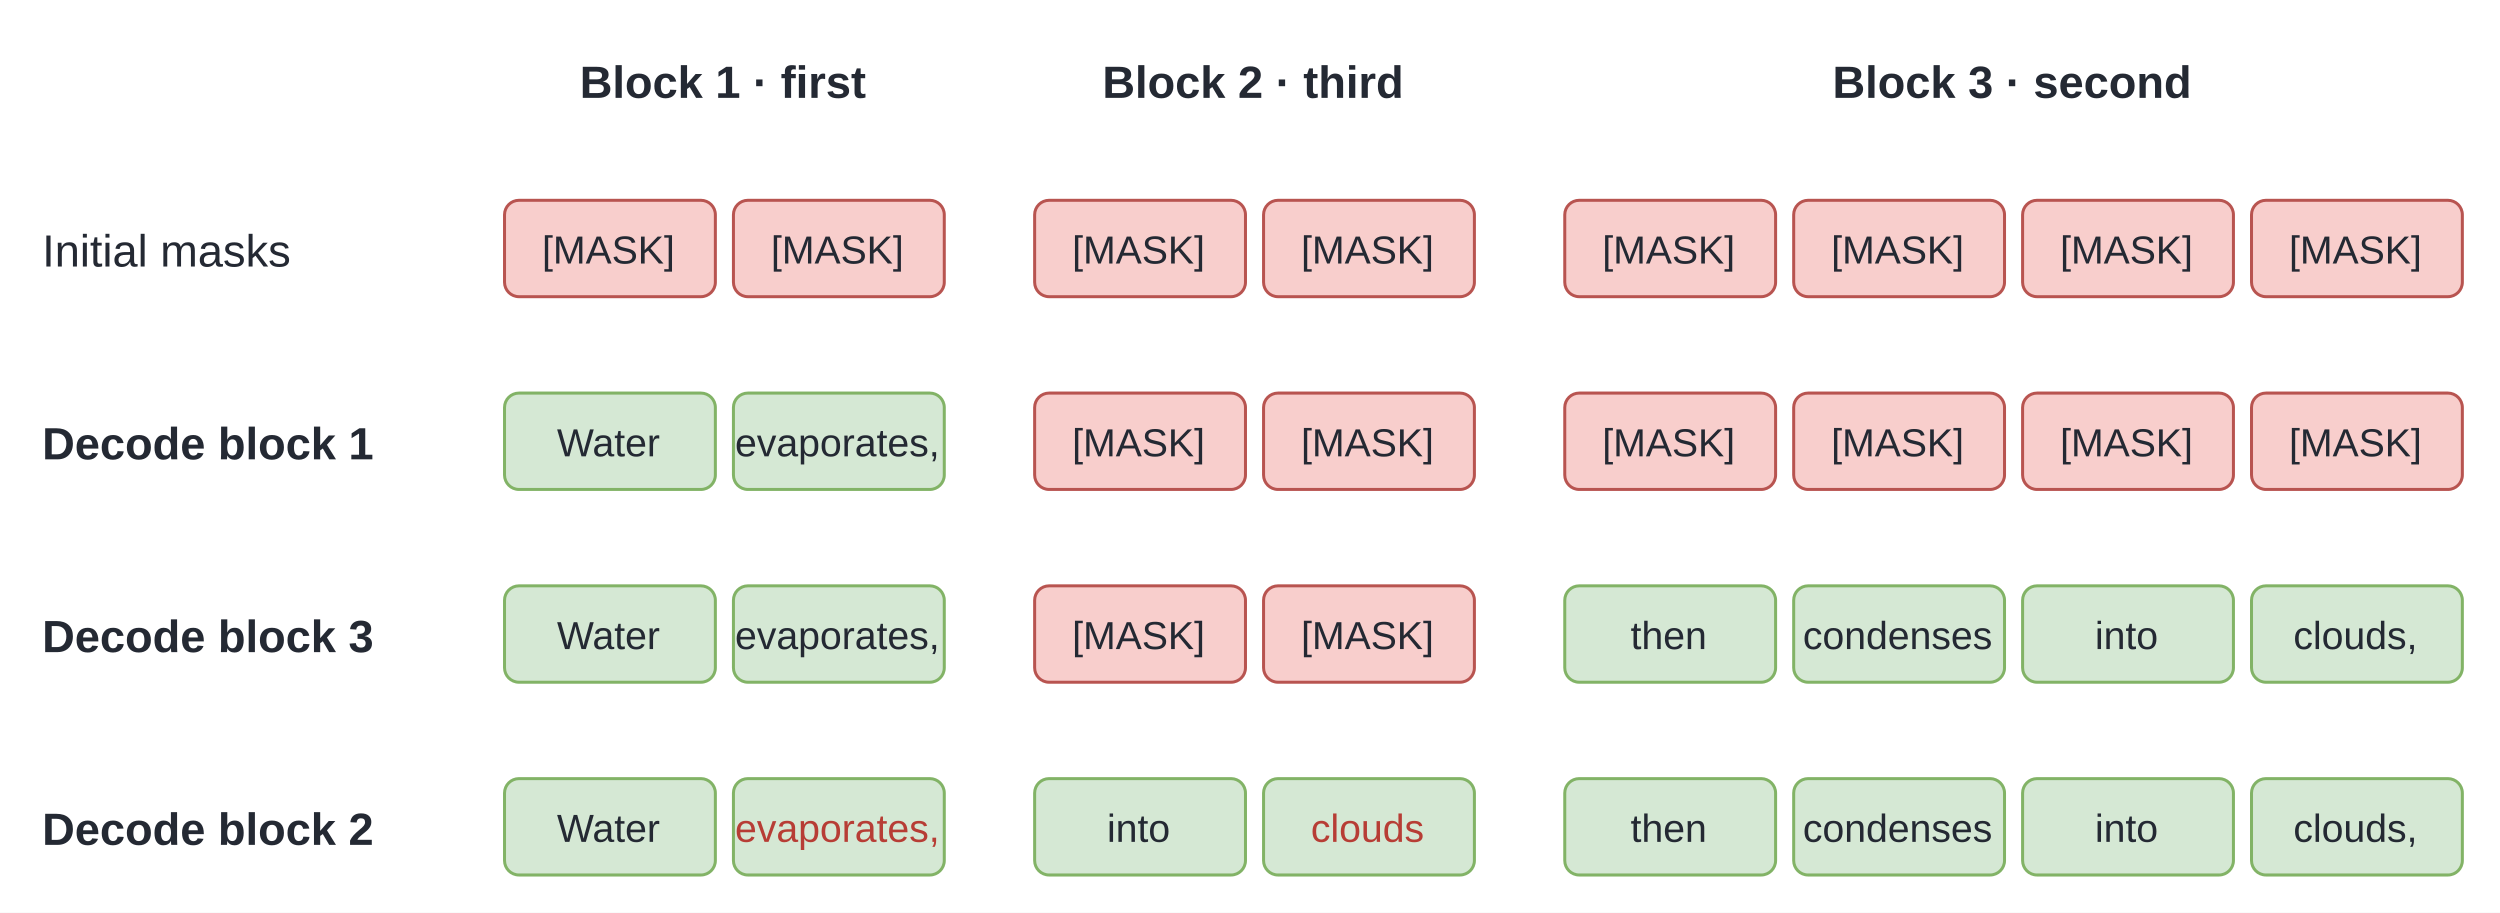
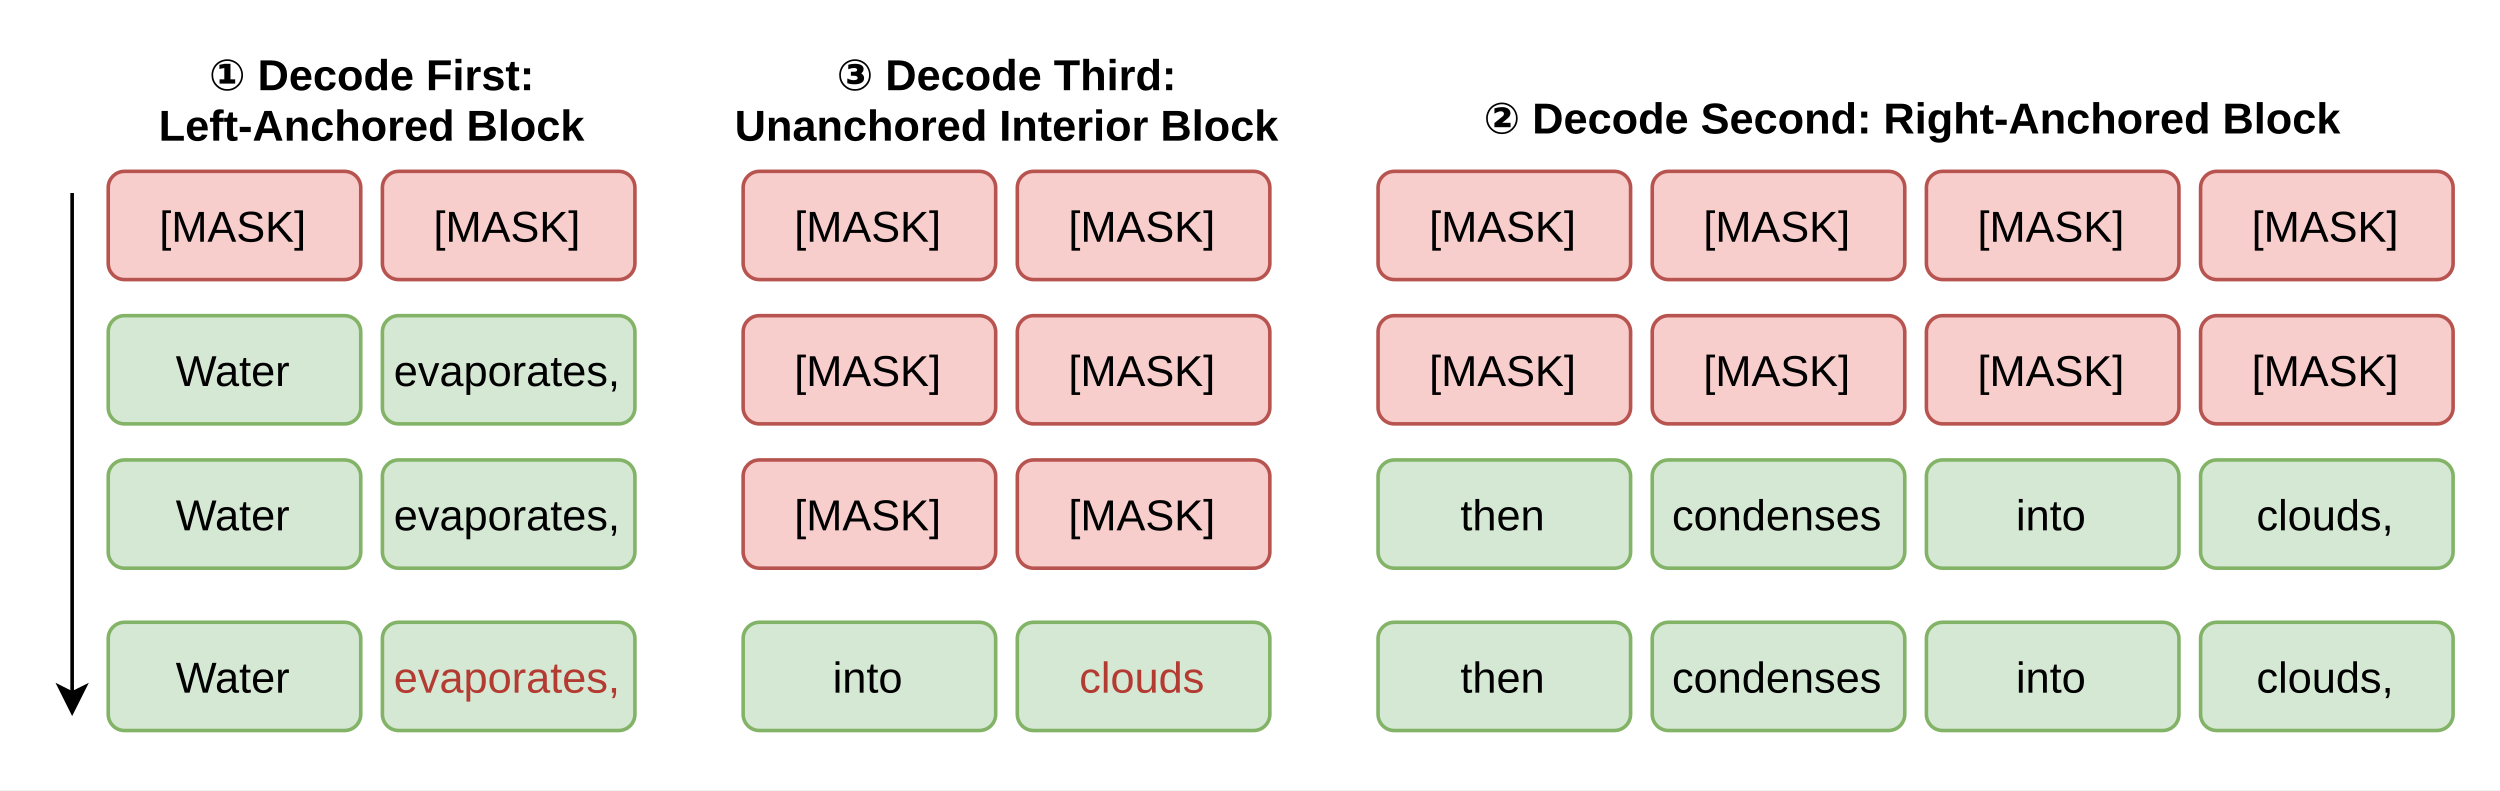
- <svg xmlns="http://www.w3.org/2000/svg" style="background: #ffffff; background-color: light-dark(#ffffff, #121212);" version="1.1" width="830px" height="303px" viewBox="0 0 830 303" role="img">
+ <svg xmlns="http://www.w3.org/2000/svg" style="background: #ffffff; background-color: light-dark(#ffffff, #121212);" version="1.1" width="693px" height="219px" viewBox="0 0 693 219" id="ge-svg-qS5r7pbpG4r2Fkwj0Fy5" role="img">
+   <style type="text/css">@supports (color: light-dark(#000, #fff)) { #ge-svg-qS5r7pbpG4r2Fkwj0Fy5 { --ge-adaptive-fg: light-dark(#000000, var(--ge-light-color, #ffffff)); } }</style>
  <defs />
  <rect fill="#ffffff" width="100%" height="100%" x="0" y="0" style="fill: light-dark(rgb(255, 255, 255), rgb(18, 18, 18));" />
  <g>
    <g data-cell-id="0">
      <g data-cell-id="1">
-         <g data-cell-id="web-schedule-1">
-           <g>
-             <rect x="167" y="12" width="146" height="28" fill="none" stroke="none" pointer-events="all" />
-           </g>
-           <g>
-             <g fill="#242933" font-family="Arial" font-weight="bold" text-anchor="middle" font-size="15px" style="fill: light-dark(rgb(36, 41, 51), rgb(198, 202, 211));">
-               <text x="240" y="32.5">Block 1 · first</text>
-             </g>
-           </g>
-         </g>
-         <g data-cell-id="web-schedule-2">
-           <g>
-             <rect x="343" y="12" width="146" height="28" fill="none" stroke="none" pointer-events="all" />
-           </g>
-           <g>
-             <g fill="#242933" font-family="Arial" font-weight="bold" text-anchor="middle" font-size="15px" style="fill: light-dark(rgb(36, 41, 51), rgb(198, 202, 211));">
-               <text x="416" y="32.5">Block 2 · third</text>
-             </g>
-           </g>
-         </g>
-         <g data-cell-id="web-schedule-3">
-           <g>
-             <rect x="519" y="12" width="298" height="28" fill="none" stroke="none" pointer-events="all" />
-           </g>
-           <g>
-             <g fill="#242933" font-family="Arial" font-weight="bold" text-anchor="middle" font-size="15px" style="fill: light-dark(rgb(36, 41, 51), rgb(198, 202, 211));">
-               <text x="668" y="32.5">Block 3 · second</text>
-             </g>
-           </g>
-         </g>
-         <g data-cell-id="web-schedule-4">
-           <g>
-             <rect x="12" y="66" width="145" height="32" fill="none" stroke="none" pointer-events="all" />
-           </g>
-           <g>
-             <g fill="#242933" font-family="Arial" text-anchor="start" font-size="15px" style="fill: light-dark(rgb(36, 41, 51), rgb(198, 202, 211));">
-               <text x="14" y="88.5">Initial masks</text>
-             </g>
-           </g>
-         </g>
-         <g data-cell-id="web-schedule-5">
-           <g transform="translate(0.5,0.5)">
-             <rect x="167" y="66" width="70" height="32" rx="4.8" ry="4.8" fill="#f8cecc" stroke="#b85450" pointer-events="all" style="fill: light-dark(rgb(248, 206, 204), rgb(81, 45, 43)); stroke: light-dark(rgb(184, 84, 80), rgb(215, 129, 126));" />
-           </g>
-           <g>
-             <g fill="#242933" font-family="Arial" text-anchor="middle" font-size="13px" style="fill: light-dark(rgb(36, 41, 51), rgb(198, 202, 211));">
-               <text x="202" y="87.5">[MASK]</text>
-             </g>
-           </g>
-         </g>
-         <g data-cell-id="web-schedule-6">
-           <g transform="translate(0.5,0.5)">
-             <rect x="243" y="66" width="70" height="32" rx="4.8" ry="4.8" fill="#f8cecc" stroke="#b85450" pointer-events="all" style="fill: light-dark(rgb(248, 206, 204), rgb(81, 45, 43)); stroke: light-dark(rgb(184, 84, 80), rgb(215, 129, 126));" />
-           </g>
-           <g>
-             <g fill="#242933" font-family="Arial" text-anchor="middle" font-size="13px" style="fill: light-dark(rgb(36, 41, 51), rgb(198, 202, 211));">
-               <text x="278" y="87.5">[MASK]</text>
-             </g>
-           </g>
-         </g>
-         <g data-cell-id="web-schedule-7">
-           <g transform="translate(0.5,0.5)">
-             <rect x="343" y="66" width="70" height="32" rx="4.8" ry="4.8" fill="#f8cecc" stroke="#b85450" pointer-events="all" style="fill: light-dark(rgb(248, 206, 204), rgb(81, 45, 43)); stroke: light-dark(rgb(184, 84, 80), rgb(215, 129, 126));" />
-           </g>
-           <g>
-             <g fill="#242933" font-family="Arial" text-anchor="middle" font-size="13px" style="fill: light-dark(rgb(36, 41, 51), rgb(198, 202, 211));">
-               <text x="378" y="87.5">[MASK]</text>
-             </g>
-           </g>
-         </g>
-         <g data-cell-id="web-schedule-8">
-           <g transform="translate(0.5,0.5)">
-             <rect x="419" y="66" width="70" height="32" rx="4.8" ry="4.8" fill="#f8cecc" stroke="#b85450" pointer-events="all" style="fill: light-dark(rgb(248, 206, 204), rgb(81, 45, 43)); stroke: light-dark(rgb(184, 84, 80), rgb(215, 129, 126));" />
-           </g>
-           <g>
-             <g fill="#242933" font-family="Arial" text-anchor="middle" font-size="13px" style="fill: light-dark(rgb(36, 41, 51), rgb(198, 202, 211));">
-               <text x="454" y="87.5">[MASK]</text>
-             </g>
-           </g>
-         </g>
-         <g data-cell-id="web-schedule-9">
-           <g transform="translate(0.5,0.5)">
-             <rect x="519" y="66" width="70" height="32" rx="4.8" ry="4.8" fill="#f8cecc" stroke="#b85450" pointer-events="all" style="fill: light-dark(rgb(248, 206, 204), rgb(81, 45, 43)); stroke: light-dark(rgb(184, 84, 80), rgb(215, 129, 126));" />
-           </g>
-           <g>
-             <g fill="#242933" font-family="Arial" text-anchor="middle" font-size="13px" style="fill: light-dark(rgb(36, 41, 51), rgb(198, 202, 211));">
-               <text x="554" y="87.5">[MASK]</text>
-             </g>
-           </g>
-         </g>
-         <g data-cell-id="web-schedule-10">
-           <g transform="translate(0.5,0.5)">
-             <rect x="595" y="66" width="70" height="32" rx="4.8" ry="4.8" fill="#f8cecc" stroke="#b85450" pointer-events="all" style="fill: light-dark(rgb(248, 206, 204), rgb(81, 45, 43)); stroke: light-dark(rgb(184, 84, 80), rgb(215, 129, 126));" />
-           </g>
-           <g>
-             <g fill="#242933" font-family="Arial" text-anchor="middle" font-size="13px" style="fill: light-dark(rgb(36, 41, 51), rgb(198, 202, 211));">
-               <text x="630" y="87.5">[MASK]</text>
-             </g>
-           </g>
-         </g>
-         <g data-cell-id="web-schedule-11">
-           <g transform="translate(0.5,0.5)">
-             <rect x="671" y="66" width="70" height="32" rx="4.8" ry="4.8" fill="#f8cecc" stroke="#b85450" pointer-events="all" style="fill: light-dark(rgb(248, 206, 204), rgb(81, 45, 43)); stroke: light-dark(rgb(184, 84, 80), rgb(215, 129, 126));" />
-           </g>
-           <g>
-             <g fill="#242933" font-family="Arial" text-anchor="middle" font-size="13px" style="fill: light-dark(rgb(36, 41, 51), rgb(198, 202, 211));">
-               <text x="706" y="87.5">[MASK]</text>
-             </g>
-           </g>
-         </g>
-         <g data-cell-id="web-schedule-12">
-           <g transform="translate(0.5,0.5)">
-             <rect x="747" y="66" width="70" height="32" rx="4.8" ry="4.8" fill="#f8cecc" stroke="#b85450" pointer-events="all" style="fill: light-dark(rgb(248, 206, 204), rgb(81, 45, 43)); stroke: light-dark(rgb(184, 84, 80), rgb(215, 129, 126));" />
-           </g>
-           <g>
-             <g fill="#242933" font-family="Arial" text-anchor="middle" font-size="13px" style="fill: light-dark(rgb(36, 41, 51), rgb(198, 202, 211));">
-               <text x="782" y="87.5">[MASK]</text>
-             </g>
-           </g>
-         </g>
-         <g data-cell-id="web-schedule-13">
-           <g>
-             <rect x="12" y="130" width="145" height="32" fill="none" stroke="none" pointer-events="all" />
-           </g>
-           <g>
-             <g fill="#242933" font-family="Arial" font-weight="bold" text-anchor="start" font-size="15px" style="fill: light-dark(rgb(36, 41, 51), rgb(198, 202, 211));">
-               <text x="14" y="152.5">Decode block 1</text>
-             </g>
-           </g>
-         </g>
-         <g data-cell-id="web-schedule-14">
-           <g transform="translate(0.5,0.5)">
-             <rect x="167" y="130" width="70" height="32" rx="4.8" ry="4.8" fill="#d5e8d4" stroke="#82b366" pointer-events="all" style="fill: light-dark(rgb(213, 232, 212), rgb(31, 47, 30)); stroke: light-dark(rgb(130, 179, 102), rgb(68, 110, 44));" />
-           </g>
-           <g>
-             <g fill="#242933" font-family="Arial" text-anchor="middle" font-size="13px" style="fill: light-dark(rgb(36, 41, 51), rgb(198, 202, 211));">
-               <text x="202" y="151.5">Water</text>
-             </g>
-           </g>
-         </g>
-         <g data-cell-id="web-schedule-15">
-           <g transform="translate(0.5,0.5)">
-             <rect x="243" y="130" width="70" height="32" rx="4.8" ry="4.8" fill="#d5e8d4" stroke="#82b366" pointer-events="all" style="fill: light-dark(rgb(213, 232, 212), rgb(31, 47, 30)); stroke: light-dark(rgb(130, 179, 102), rgb(68, 110, 44));" />
-           </g>
-           <g>
-             <g fill="#242933" font-family="Arial" text-anchor="middle" font-size="13px" style="fill: light-dark(rgb(36, 41, 51), rgb(198, 202, 211));">
-               <text x="278" y="151.5">evaporates,</text>
-             </g>
-           </g>
-         </g>
-         <g data-cell-id="web-schedule-16">
-           <g transform="translate(0.5,0.5)">
-             <rect x="343" y="130" width="70" height="32" rx="4.8" ry="4.8" fill="#f8cecc" stroke="#b85450" pointer-events="all" style="fill: light-dark(rgb(248, 206, 204), rgb(81, 45, 43)); stroke: light-dark(rgb(184, 84, 80), rgb(215, 129, 126));" />
-           </g>
-           <g>
-             <g fill="#242933" font-family="Arial" text-anchor="middle" font-size="13px" style="fill: light-dark(rgb(36, 41, 51), rgb(198, 202, 211));">
-               <text x="378" y="151.5">[MASK]</text>
-             </g>
-           </g>
-         </g>
-         <g data-cell-id="web-schedule-17">
-           <g transform="translate(0.5,0.5)">
-             <rect x="419" y="130" width="70" height="32" rx="4.8" ry="4.8" fill="#f8cecc" stroke="#b85450" pointer-events="all" style="fill: light-dark(rgb(248, 206, 204), rgb(81, 45, 43)); stroke: light-dark(rgb(184, 84, 80), rgb(215, 129, 126));" />
-           </g>
-           <g>
-             <g fill="#242933" font-family="Arial" text-anchor="middle" font-size="13px" style="fill: light-dark(rgb(36, 41, 51), rgb(198, 202, 211));">
-               <text x="454" y="151.5">[MASK]</text>
-             </g>
-           </g>
-         </g>
-         <g data-cell-id="web-schedule-18">
-           <g transform="translate(0.5,0.5)">
-             <rect x="519" y="130" width="70" height="32" rx="4.8" ry="4.8" fill="#f8cecc" stroke="#b85450" pointer-events="all" style="fill: light-dark(rgb(248, 206, 204), rgb(81, 45, 43)); stroke: light-dark(rgb(184, 84, 80), rgb(215, 129, 126));" />
-           </g>
-           <g>
-             <g fill="#242933" font-family="Arial" text-anchor="middle" font-size="13px" style="fill: light-dark(rgb(36, 41, 51), rgb(198, 202, 211));">
-               <text x="554" y="151.5">[MASK]</text>
-             </g>
-           </g>
-         </g>
-         <g data-cell-id="web-schedule-19">
-           <g transform="translate(0.5,0.5)">
-             <rect x="595" y="130" width="70" height="32" rx="4.8" ry="4.8" fill="#f8cecc" stroke="#b85450" pointer-events="all" style="fill: light-dark(rgb(248, 206, 204), rgb(81, 45, 43)); stroke: light-dark(rgb(184, 84, 80), rgb(215, 129, 126));" />
-           </g>
-           <g>
-             <g fill="#242933" font-family="Arial" text-anchor="middle" font-size="13px" style="fill: light-dark(rgb(36, 41, 51), rgb(198, 202, 211));">
-               <text x="630" y="151.5">[MASK]</text>
-             </g>
-           </g>
-         </g>
-         <g data-cell-id="web-schedule-20">
-           <g transform="translate(0.5,0.5)">
-             <rect x="671" y="130" width="70" height="32" rx="4.8" ry="4.8" fill="#f8cecc" stroke="#b85450" pointer-events="all" style="fill: light-dark(rgb(248, 206, 204), rgb(81, 45, 43)); stroke: light-dark(rgb(184, 84, 80), rgb(215, 129, 126));" />
-           </g>
-           <g>
-             <g fill="#242933" font-family="Arial" text-anchor="middle" font-size="13px" style="fill: light-dark(rgb(36, 41, 51), rgb(198, 202, 211));">
-               <text x="706" y="151.5">[MASK]</text>
-             </g>
-           </g>
-         </g>
-         <g data-cell-id="web-schedule-21">
-           <g transform="translate(0.5,0.5)">
-             <rect x="747" y="130" width="70" height="32" rx="4.8" ry="4.8" fill="#f8cecc" stroke="#b85450" pointer-events="all" style="fill: light-dark(rgb(248, 206, 204), rgb(81, 45, 43)); stroke: light-dark(rgb(184, 84, 80), rgb(215, 129, 126));" />
-           </g>
-           <g>
-             <g fill="#242933" font-family="Arial" text-anchor="middle" font-size="13px" style="fill: light-dark(rgb(36, 41, 51), rgb(198, 202, 211));">
-               <text x="782" y="151.5">[MASK]</text>
-             </g>
-           </g>
-         </g>
-         <g data-cell-id="web-schedule-22">
-           <g>
-             <rect x="12" y="194" width="145" height="32" fill="none" stroke="none" pointer-events="all" />
-           </g>
-           <g>
-             <g fill="#242933" font-family="Arial" font-weight="bold" text-anchor="start" font-size="15px" style="fill: light-dark(rgb(36, 41, 51), rgb(198, 202, 211));">
-               <text x="14" y="216.5">Decode block 3</text>
-             </g>
-           </g>
-         </g>
-         <g data-cell-id="web-schedule-23">
-           <g transform="translate(0.5,0.5)">
-             <rect x="167" y="194" width="70" height="32" rx="4.8" ry="4.8" fill="#d5e8d4" stroke="#82b366" pointer-events="all" style="fill: light-dark(rgb(213, 232, 212), rgb(31, 47, 30)); stroke: light-dark(rgb(130, 179, 102), rgb(68, 110, 44));" />
-           </g>
-           <g>
-             <g fill="#242933" font-family="Arial" text-anchor="middle" font-size="13px" style="fill: light-dark(rgb(36, 41, 51), rgb(198, 202, 211));">
-               <text x="202" y="215.5">Water</text>
-             </g>
-           </g>
-         </g>
-         <g data-cell-id="web-schedule-24">
-           <g transform="translate(0.5,0.5)">
-             <rect x="243" y="194" width="70" height="32" rx="4.8" ry="4.8" fill="#d5e8d4" stroke="#82b366" pointer-events="all" style="fill: light-dark(rgb(213, 232, 212), rgb(31, 47, 30)); stroke: light-dark(rgb(130, 179, 102), rgb(68, 110, 44));" />
-           </g>
-           <g>
-             <g fill="#242933" font-family="Arial" text-anchor="middle" font-size="13px" style="fill: light-dark(rgb(36, 41, 51), rgb(198, 202, 211));">
-               <text x="278" y="215.5">evaporates,</text>
-             </g>
-           </g>
-         </g>
-         <g data-cell-id="web-schedule-25">
-           <g transform="translate(0.5,0.5)">
-             <rect x="343" y="194" width="70" height="32" rx="4.8" ry="4.8" fill="#f8cecc" stroke="#b85450" pointer-events="all" style="fill: light-dark(rgb(248, 206, 204), rgb(81, 45, 43)); stroke: light-dark(rgb(184, 84, 80), rgb(215, 129, 126));" />
-           </g>
-           <g>
-             <g fill="#242933" font-family="Arial" text-anchor="middle" font-size="13px" style="fill: light-dark(rgb(36, 41, 51), rgb(198, 202, 211));">
-               <text x="378" y="215.5">[MASK]</text>
-             </g>
-           </g>
-         </g>
-         <g data-cell-id="web-schedule-26">
-           <g transform="translate(0.5,0.5)">
-             <rect x="419" y="194" width="70" height="32" rx="4.8" ry="4.8" fill="#f8cecc" stroke="#b85450" pointer-events="all" style="fill: light-dark(rgb(248, 206, 204), rgb(81, 45, 43)); stroke: light-dark(rgb(184, 84, 80), rgb(215, 129, 126));" />
-           </g>
-           <g>
-             <g fill="#242933" font-family="Arial" text-anchor="middle" font-size="13px" style="fill: light-dark(rgb(36, 41, 51), rgb(198, 202, 211));">
-               <text x="454" y="215.5">[MASK]</text>
-             </g>
-           </g>
-         </g>
-         <g data-cell-id="web-schedule-27">
-           <g transform="translate(0.5,0.5)">
-             <rect x="519" y="194" width="70" height="32" rx="4.8" ry="4.8" fill="#d5e8d4" stroke="#82b366" pointer-events="all" style="fill: light-dark(rgb(213, 232, 212), rgb(31, 47, 30)); stroke: light-dark(rgb(130, 179, 102), rgb(68, 110, 44));" />
-           </g>
-           <g>
-             <g fill="#242933" font-family="Arial" text-anchor="middle" font-size="13px" style="fill: light-dark(rgb(36, 41, 51), rgb(198, 202, 211));">
-               <text x="554" y="215.5">then</text>
-             </g>
-           </g>
-         </g>
-         <g data-cell-id="web-schedule-28">
-           <g transform="translate(0.5,0.5)">
-             <rect x="595" y="194" width="70" height="32" rx="4.8" ry="4.8" fill="#d5e8d4" stroke="#82b366" pointer-events="all" style="fill: light-dark(rgb(213, 232, 212), rgb(31, 47, 30)); stroke: light-dark(rgb(130, 179, 102), rgb(68, 110, 44));" />
-           </g>
-           <g>
-             <g fill="#242933" font-family="Arial" text-anchor="middle" font-size="13px" style="fill: light-dark(rgb(36, 41, 51), rgb(198, 202, 211));">
-               <text x="630" y="215.5">condenses</text>
-             </g>
-           </g>
-         </g>
-         <g data-cell-id="web-schedule-29">
-           <g transform="translate(0.5,0.5)">
-             <rect x="671" y="194" width="70" height="32" rx="4.8" ry="4.8" fill="#d5e8d4" stroke="#82b366" pointer-events="all" style="fill: light-dark(rgb(213, 232, 212), rgb(31, 47, 30)); stroke: light-dark(rgb(130, 179, 102), rgb(68, 110, 44));" />
-           </g>
-           <g>
-             <g fill="#242933" font-family="Arial" text-anchor="middle" font-size="13px" style="fill: light-dark(rgb(36, 41, 51), rgb(198, 202, 211));">
-               <text x="706" y="215.5">into</text>
-             </g>
-           </g>
-         </g>
-         <g data-cell-id="web-schedule-30">
-           <g transform="translate(0.5,0.5)">
-             <rect x="747" y="194" width="70" height="32" rx="4.8" ry="4.8" fill="#d5e8d4" stroke="#82b366" pointer-events="all" style="fill: light-dark(rgb(213, 232, 212), rgb(31, 47, 30)); stroke: light-dark(rgb(130, 179, 102), rgb(68, 110, 44));" />
-           </g>
-           <g>
-             <g fill="#242933" font-family="Arial" text-anchor="middle" font-size="13px" style="fill: light-dark(rgb(36, 41, 51), rgb(198, 202, 211));">
-               <text x="782" y="215.5">clouds,</text>
-             </g>
-           </g>
-         </g>
-         <g data-cell-id="web-schedule-31">
-           <g>
-             <rect x="12" y="258" width="145" height="32" fill="none" stroke="none" pointer-events="all" />
-           </g>
-           <g>
-             <g fill="#242933" font-family="Arial" font-weight="bold" text-anchor="start" font-size="15px" style="fill: light-dark(rgb(36, 41, 51), rgb(198, 202, 211));">
-               <text x="14" y="280.5">Decode block 2</text>
-             </g>
-           </g>
-         </g>
-         <g data-cell-id="web-schedule-32">
-           <g transform="translate(0.5,0.5)">
-             <rect x="167" y="258" width="70" height="32" rx="4.8" ry="4.8" fill="#d5e8d4" stroke="#82b366" pointer-events="all" style="fill: light-dark(rgb(213, 232, 212), rgb(31, 47, 30)); stroke: light-dark(rgb(130, 179, 102), rgb(68, 110, 44));" />
-           </g>
-           <g>
-             <g fill="#242933" font-family="Arial" text-anchor="middle" font-size="13px" style="fill: light-dark(rgb(36, 41, 51), rgb(198, 202, 211));">
-               <text x="202" y="279.5">Water</text>
-             </g>
-           </g>
-         </g>
-         <g data-cell-id="web-schedule-33">
-           <g transform="translate(0.5,0.5)">
-             <rect x="243" y="258" width="70" height="32" rx="4.8" ry="4.8" fill="#d5e8d4" stroke="#82b366" pointer-events="all" style="fill: light-dark(rgb(213, 232, 212), rgb(31, 47, 30)); stroke: light-dark(rgb(130, 179, 102), rgb(68, 110, 44));" />
-           </g>
-           <g>
-             <g fill="#b73d35" font-family="Arial" text-anchor="middle" font-size="13px" style="fill: light-dark(rgb(183, 61, 53), rgb(246, 141, 134));">
-               <text x="278" y="279.5">evaporates,</text>
-             </g>
-           </g>
-         </g>
-         <g data-cell-id="web-schedule-34">
-           <g transform="translate(0.5,0.5)">
-             <rect x="343" y="258" width="70" height="32" rx="4.8" ry="4.8" fill="#d5e8d4" stroke="#82b366" pointer-events="all" style="fill: light-dark(rgb(213, 232, 212), rgb(31, 47, 30)); stroke: light-dark(rgb(130, 179, 102), rgb(68, 110, 44));" />
-           </g>
-           <g>
-             <g fill="#242933" font-family="Arial" text-anchor="middle" font-size="13px" style="fill: light-dark(rgb(36, 41, 51), rgb(198, 202, 211));">
-               <text x="378" y="279.5">into</text>
-             </g>
-           </g>
-         </g>
-         <g data-cell-id="web-schedule-35">
-           <g transform="translate(0.5,0.5)">
-             <rect x="419" y="258" width="70" height="32" rx="4.8" ry="4.8" fill="#d5e8d4" stroke="#82b366" pointer-events="all" style="fill: light-dark(rgb(213, 232, 212), rgb(31, 47, 30)); stroke: light-dark(rgb(130, 179, 102), rgb(68, 110, 44));" />
-           </g>
-           <g>
-             <g fill="#b73d35" font-family="Arial" text-anchor="middle" font-size="13px" style="fill: light-dark(rgb(183, 61, 53), rgb(246, 141, 134));">
-               <text x="454" y="279.5">clouds</text>
-             </g>
-           </g>
-         </g>
-         <g data-cell-id="web-schedule-36">
-           <g transform="translate(0.5,0.5)">
-             <rect x="519" y="258" width="70" height="32" rx="4.8" ry="4.8" fill="#d5e8d4" stroke="#82b366" pointer-events="all" style="fill: light-dark(rgb(213, 232, 212), rgb(31, 47, 30)); stroke: light-dark(rgb(130, 179, 102), rgb(68, 110, 44));" />
-           </g>
-           <g>
-             <g fill="#242933" font-family="Arial" text-anchor="middle" font-size="13px" style="fill: light-dark(rgb(36, 41, 51), rgb(198, 202, 211));">
-               <text x="554" y="279.5">then</text>
-             </g>
-           </g>
-         </g>
-         <g data-cell-id="web-schedule-37">
-           <g transform="translate(0.5,0.5)">
-             <rect x="595" y="258" width="70" height="32" rx="4.8" ry="4.8" fill="#d5e8d4" stroke="#82b366" pointer-events="all" style="fill: light-dark(rgb(213, 232, 212), rgb(31, 47, 30)); stroke: light-dark(rgb(130, 179, 102), rgb(68, 110, 44));" />
-           </g>
-           <g>
-             <g fill="#242933" font-family="Arial" text-anchor="middle" font-size="13px" style="fill: light-dark(rgb(36, 41, 51), rgb(198, 202, 211));">
-               <text x="630" y="279.5">condenses</text>
-             </g>
-           </g>
-         </g>
-         <g data-cell-id="web-schedule-38">
-           <g transform="translate(0.5,0.5)">
-             <rect x="671" y="258" width="70" height="32" rx="4.8" ry="4.8" fill="#d5e8d4" stroke="#82b366" pointer-events="all" style="fill: light-dark(rgb(213, 232, 212), rgb(31, 47, 30)); stroke: light-dark(rgb(130, 179, 102), rgb(68, 110, 44));" />
-           </g>
-           <g>
-             <g fill="#242933" font-family="Arial" text-anchor="middle" font-size="13px" style="fill: light-dark(rgb(36, 41, 51), rgb(198, 202, 211));">
-               <text x="706" y="279.5">into</text>
-             </g>
-           </g>
-         </g>
-         <g data-cell-id="web-schedule-39">
-           <g transform="translate(0.5,0.5)">
-             <rect x="747" y="258" width="70" height="32" rx="4.8" ry="4.8" fill="#d5e8d4" stroke="#82b366" pointer-events="all" style="fill: light-dark(rgb(213, 232, 212), rgb(31, 47, 30)); stroke: light-dark(rgb(130, 179, 102), rgb(68, 110, 44));" />
-           </g>
-           <g>
-             <g fill="#242933" font-family="Arial" text-anchor="middle" font-size="13px" style="fill: light-dark(rgb(36, 41, 51), rgb(198, 202, 211));">
-               <text x="782" y="279.5">clouds,</text>
-             </g>
+         <g data-cell-id="v4-schedule-C295K9YT7UvEzvaF2emd-39">
+           <g>
+             <rect x="23" y="12" width="160" height="30" fill="none" stroke="none" pointer-events="all" />
+           </g>
+           <g>
+             <g fill="#000000" font-family="Arial" font-weight="bold" text-anchor="middle" font-size="12px" style="fill: var(--ge-adaptive-fg, #000000);">
+               <text x="103" y="25">① Decode First:</text>
+               <text x="103" y="39">Left-Anchored Block</text>
+             </g>
+           </g>
+         </g>
+         <g data-cell-id="v4-schedule-C295K9YT7UvEzvaF2emd-40">
+           <g transform="translate(0.5,0.5)">
+             <rect x="29.5" y="47" width="70" height="30" rx="4.5" ry="4.5" fill="#f8cecc" stroke="#b85450" pointer-events="all" style="fill: light-dark(rgb(248, 206, 204), rgb(81, 45, 43)); stroke: light-dark(rgb(184, 84, 80), rgb(215, 129, 126));" />
+           </g>
+           <g>
+             <g fill="#000000" font-family="Arial" text-anchor="middle" font-size="12px" style="fill: var(--ge-adaptive-fg, #000000);">
+               <text x="64.5" y="67">[MASK]</text>
+             </g>
+           </g>
+         </g>
+         <g data-cell-id="v4-schedule-C295K9YT7UvEzvaF2emd-41">
+           <g transform="translate(0.5,0.5)">
+             <rect x="105.5" y="47" width="70" height="30" rx="4.5" ry="4.5" fill="#f8cecc" stroke="#b85450" pointer-events="all" style="fill: light-dark(rgb(248, 206, 204), rgb(81, 45, 43)); stroke: light-dark(rgb(184, 84, 80), rgb(215, 129, 126));" />
+           </g>
+           <g>
+             <g fill="#000000" font-family="Arial" text-anchor="middle" font-size="12px" style="fill: var(--ge-adaptive-fg, #000000);">
+               <text x="140.5" y="67">[MASK]</text>
+             </g>
+           </g>
+         </g>
+         <g data-cell-id="v4-schedule-C295K9YT7UvEzvaF2emd-42">
+           <g transform="translate(0.5,0.5)">
+             <rect x="205.5" y="47" width="70" height="30" rx="4.5" ry="4.5" fill="#f8cecc" stroke="#b85450" pointer-events="all" style="fill: light-dark(rgb(248, 206, 204), rgb(81, 45, 43)); stroke: light-dark(rgb(184, 84, 80), rgb(215, 129, 126));" />
+           </g>
+           <g>
+             <g fill="#000000" font-family="Arial" text-anchor="middle" font-size="12px" style="fill: var(--ge-adaptive-fg, #000000);">
+               <text x="240.5" y="67">[MASK]</text>
+             </g>
+           </g>
+         </g>
+         <g data-cell-id="v4-schedule-C295K9YT7UvEzvaF2emd-43">
+           <g transform="translate(0.5,0.5)">
+             <rect x="281.5" y="47" width="70" height="30" rx="4.5" ry="4.5" fill="#f8cecc" stroke="#b85450" pointer-events="all" style="fill: light-dark(rgb(248, 206, 204), rgb(81, 45, 43)); stroke: light-dark(rgb(184, 84, 80), rgb(215, 129, 126));" />
+           </g>
+           <g>
+             <g fill="#000000" font-family="Arial" text-anchor="middle" font-size="12px" style="fill: var(--ge-adaptive-fg, #000000);">
+               <text x="316.5" y="67">[MASK]</text>
+             </g>
+           </g>
+         </g>
+         <g data-cell-id="v4-schedule-C295K9YT7UvEzvaF2emd-46">
+           <g transform="translate(0.5,0.5)">
+             <rect x="281.5" y="87" width="70" height="30" rx="4.5" ry="4.5" fill="#f8cecc" stroke="#b85450" pointer-events="all" style="fill: light-dark(rgb(248, 206, 204), rgb(81, 45, 43)); stroke: light-dark(rgb(184, 84, 80), rgb(215, 129, 126));" />
+           </g>
+           <g>
+             <g fill="#000000" font-family="Arial" text-anchor="middle" font-size="12px" style="fill: var(--ge-adaptive-fg, #000000);">
+               <text x="316.5" y="107">[MASK]</text>
+             </g>
+           </g>
+         </g>
+         <g data-cell-id="v4-schedule-C295K9YT7UvEzvaF2emd-47">
+           <g transform="translate(0.5,0.5)">
+             <rect x="29.5" y="87" width="70" height="30" rx="4.5" ry="4.5" fill="#d5e8d4" stroke="#82b366" pointer-events="all" style="fill: light-dark(rgb(213, 232, 212), rgb(31, 47, 30)); stroke: light-dark(rgb(130, 179, 102), rgb(68, 110, 44));" />
+           </g>
+           <g>
+             <g fill="#000000" font-family="Arial" text-anchor="middle" font-size="12px" style="fill: var(--ge-adaptive-fg, #000000);">
+               <text x="64.5" y="107">Water</text>
+             </g>
+           </g>
+         </g>
+         <g data-cell-id="v4-schedule-C295K9YT7UvEzvaF2emd-48">
+           <g transform="translate(0.5,0.5)">
+             <rect x="105.5" y="87" width="70" height="30" rx="4.5" ry="4.5" fill="#d5e8d4" stroke="#82b366" pointer-events="all" style="fill: light-dark(rgb(213, 232, 212), rgb(31, 47, 30)); stroke: light-dark(rgb(130, 179, 102), rgb(68, 110, 44));" />
+           </g>
+           <g>
+             <g fill="#000000" font-family="Arial" text-anchor="middle" font-size="12px" style="fill: var(--ge-adaptive-fg, #000000);">
+               <text x="140.5" y="107">evaporates,</text>
+             </g>
+           </g>
+         </g>
+         <g data-cell-id="v4-schedule-C295K9YT7UvEzvaF2emd-49">
+           <g transform="translate(0.5,0.5)">
+             <rect x="381.5" y="47" width="70" height="30" rx="4.5" ry="4.5" fill="#f8cecc" stroke="#b85450" pointer-events="all" style="fill: light-dark(rgb(248, 206, 204), rgb(81, 45, 43)); stroke: light-dark(rgb(184, 84, 80), rgb(215, 129, 126));" />
+           </g>
+           <g>
+             <g fill="#000000" font-family="Arial" text-anchor="middle" font-size="12px" style="fill: var(--ge-adaptive-fg, #000000);">
+               <text x="416.5" y="67">[MASK]</text>
+             </g>
+           </g>
+         </g>
+         <g data-cell-id="v4-schedule-C295K9YT7UvEzvaF2emd-50">
+           <g transform="translate(0.5,0.5)">
+             <rect x="457.5" y="47" width="70" height="30" rx="4.5" ry="4.5" fill="#f8cecc" stroke="#b85450" pointer-events="all" style="fill: light-dark(rgb(248, 206, 204), rgb(81, 45, 43)); stroke: light-dark(rgb(184, 84, 80), rgb(215, 129, 126));" />
+           </g>
+           <g>
+             <g fill="#000000" font-family="Arial" text-anchor="middle" font-size="12px" style="fill: var(--ge-adaptive-fg, #000000);">
+               <text x="492.5" y="67">[MASK]</text>
+             </g>
+           </g>
+         </g>
+         <g data-cell-id="v4-schedule-C295K9YT7UvEzvaF2emd-51">
+           <g transform="translate(0.5,0.5)">
+             <rect x="533.5" y="47" width="70" height="30" rx="4.5" ry="4.5" fill="#f8cecc" stroke="#b85450" pointer-events="all" style="fill: light-dark(rgb(248, 206, 204), rgb(81, 45, 43)); stroke: light-dark(rgb(184, 84, 80), rgb(215, 129, 126));" />
+           </g>
+           <g>
+             <g fill="#000000" font-family="Arial" text-anchor="middle" font-size="12px" style="fill: var(--ge-adaptive-fg, #000000);">
+               <text x="568.5" y="67">[MASK]</text>
+             </g>
+           </g>
+         </g>
+         <g data-cell-id="v4-schedule-C295K9YT7UvEzvaF2emd-52">
+           <g transform="translate(0.5,0.5)">
+             <rect x="609.5" y="47" width="70" height="30" rx="4.5" ry="4.5" fill="#f8cecc" stroke="#b85450" pointer-events="all" style="fill: light-dark(rgb(248, 206, 204), rgb(81, 45, 43)); stroke: light-dark(rgb(184, 84, 80), rgb(215, 129, 126));" />
+           </g>
+           <g>
+             <g fill="#000000" font-family="Arial" text-anchor="middle" font-size="12px" style="fill: var(--ge-adaptive-fg, #000000);">
+               <text x="644.5" y="67">[MASK]</text>
+             </g>
+           </g>
+         </g>
+         <g data-cell-id="v4-schedule-C295K9YT7UvEzvaF2emd-53">
+           <g transform="translate(0.5,0.5)">
+             <rect x="381.5" y="87" width="70" height="30" rx="4.5" ry="4.5" fill="#f8cecc" stroke="#b85450" pointer-events="all" style="fill: light-dark(rgb(248, 206, 204), rgb(81, 45, 43)); stroke: light-dark(rgb(184, 84, 80), rgb(215, 129, 126));" />
+           </g>
+           <g>
+             <g fill="#000000" font-family="Arial" text-anchor="middle" font-size="12px" style="fill: var(--ge-adaptive-fg, #000000);">
+               <text x="416.5" y="107">[MASK]</text>
+             </g>
+           </g>
+         </g>
+         <g data-cell-id="v4-schedule-C295K9YT7UvEzvaF2emd-54">
+           <g transform="translate(0.5,0.5)">
+             <rect x="457.5" y="87" width="70" height="30" rx="4.5" ry="4.5" fill="#f8cecc" stroke="#b85450" pointer-events="all" style="fill: light-dark(rgb(248, 206, 204), rgb(81, 45, 43)); stroke: light-dark(rgb(184, 84, 80), rgb(215, 129, 126));" />
+           </g>
+           <g>
+             <g fill="#000000" font-family="Arial" text-anchor="middle" font-size="12px" style="fill: var(--ge-adaptive-fg, #000000);">
+               <text x="492.5" y="107">[MASK]</text>
+             </g>
+           </g>
+         </g>
+         <g data-cell-id="v4-schedule-C295K9YT7UvEzvaF2emd-55">
+           <g transform="translate(0.5,0.5)">
+             <rect x="533.5" y="87" width="70" height="30" rx="4.5" ry="4.5" fill="#f8cecc" stroke="#b85450" pointer-events="all" style="fill: light-dark(rgb(248, 206, 204), rgb(81, 45, 43)); stroke: light-dark(rgb(184, 84, 80), rgb(215, 129, 126));" />
+           </g>
+           <g>
+             <g fill="#000000" font-family="Arial" text-anchor="middle" font-size="12px" style="fill: var(--ge-adaptive-fg, #000000);">
+               <text x="568.5" y="107">[MASK]</text>
+             </g>
+           </g>
+         </g>
+         <g data-cell-id="v4-schedule-C295K9YT7UvEzvaF2emd-56">
+           <g transform="translate(0.5,0.5)">
+             <rect x="609.5" y="87" width="70" height="30" rx="4.5" ry="4.5" fill="#f8cecc" stroke="#b85450" pointer-events="all" style="fill: light-dark(rgb(248, 206, 204), rgb(81, 45, 43)); stroke: light-dark(rgb(184, 84, 80), rgb(215, 129, 126));" />
+           </g>
+           <g>
+             <g fill="#000000" font-family="Arial" text-anchor="middle" font-size="12px" style="fill: var(--ge-adaptive-fg, #000000);">
+               <text x="644.5" y="107">[MASK]</text>
+             </g>
+           </g>
+         </g>
+         <g data-cell-id="v4-schedule-C295K9YT7UvEzvaF2emd-65">
+           <g>
+             <rect x="382.5" y="22" width="295" height="20" fill="none" stroke="none" pointer-events="all" />
+           </g>
+           <g>
+             <g fill="#000000" font-family="Arial" font-weight="bold" text-anchor="middle" font-size="12px" style="fill: var(--ge-adaptive-fg, #000000);">
+               <text x="530" y="37">② Decode Second: Right-Anchored Block</text>
+             </g>
+           </g>
+         </g>
+         <g data-cell-id="v4-schedule-C295K9YT7UvEzvaF2emd-97">
+           <g transform="translate(0.5,0.5)">
+             <rect x="205.5" y="87" width="70" height="30" rx="4.5" ry="4.5" fill="#f8cecc" stroke="#b85450" pointer-events="all" style="fill: light-dark(rgb(248, 206, 204), rgb(81, 45, 43)); stroke: light-dark(rgb(184, 84, 80), rgb(215, 129, 126));" />
+           </g>
+           <g>
+             <g fill="#000000" font-family="Arial" text-anchor="middle" font-size="12px" style="fill: var(--ge-adaptive-fg, #000000);">
+               <text x="240.5" y="107">[MASK]</text>
+             </g>
+           </g>
+         </g>
+         <g data-cell-id="v4-schedule-C295K9YT7UvEzvaF2emd-98">
+           <g transform="translate(0.5,0.5)">
+             <rect x="205.5" y="127" width="70" height="30" rx="4.5" ry="4.5" fill="#f8cecc" stroke="#b85450" pointer-events="all" style="fill: light-dark(rgb(248, 206, 204), rgb(81, 45, 43)); stroke: light-dark(rgb(184, 84, 80), rgb(215, 129, 126));" />
+           </g>
+           <g>
+             <g fill="#000000" font-family="Arial" text-anchor="middle" font-size="12px" style="fill: var(--ge-adaptive-fg, #000000);">
+               <text x="240.5" y="147">[MASK]</text>
+             </g>
+           </g>
+         </g>
+         <g data-cell-id="v4-schedule-C295K9YT7UvEzvaF2emd-99">
+           <g transform="translate(0.5,0.5)">
+             <rect x="281.5" y="127" width="70" height="30" rx="4.5" ry="4.5" fill="#f8cecc" stroke="#b85450" pointer-events="all" style="fill: light-dark(rgb(248, 206, 204), rgb(81, 45, 43)); stroke: light-dark(rgb(184, 84, 80), rgb(215, 129, 126));" />
+           </g>
+           <g>
+             <g fill="#000000" font-family="Arial" text-anchor="middle" font-size="12px" style="fill: var(--ge-adaptive-fg, #000000);">
+               <text x="316.5" y="147">[MASK]</text>
+             </g>
+           </g>
+         </g>
+         <g data-cell-id="v4-schedule-C295K9YT7UvEzvaF2emd-101">
+           <g transform="translate(0.5,0.5)">
+             <rect x="29.5" y="172" width="70" height="30" rx="4.5" ry="4.5" fill="#d5e8d4" stroke="#82b366" pointer-events="all" style="fill: light-dark(rgb(213, 232, 212), rgb(31, 47, 30)); stroke: light-dark(rgb(130, 179, 102), rgb(68, 110, 44));" />
+           </g>
+           <g>
+             <g fill="#000000" font-family="Arial" text-anchor="middle" font-size="12px" style="fill: var(--ge-adaptive-fg, #000000);">
+               <text x="64.5" y="192">Water</text>
+             </g>
+           </g>
+         </g>
+         <g data-cell-id="v4-schedule-C295K9YT7UvEzvaF2emd-103">
+           <g transform="translate(0.5,0.5)">
+             <rect x="105.5" y="172" width="70" height="30" rx="4.5" ry="4.5" fill="#d5e8d4" stroke="#82b366" pointer-events="all" style="fill: light-dark(rgb(213, 232, 212), rgb(31, 47, 30)); stroke: light-dark(rgb(130, 179, 102), rgb(68, 110, 44));" />
+           </g>
+           <g>
+             <g fill="#b43b32" font-family="Arial" text-anchor="middle" font-size="12px" style="fill: light-dark(rgb(180, 59, 50), rgb(247, 143, 135));">
+               <text x="140.5" y="192">evaporates,</text>
+             </g>
+           </g>
+         </g>
+         <g data-cell-id="v4-schedule-C295K9YT7UvEzvaF2emd-105">
+           <g transform="translate(0.5,0.5)">
+             <rect x="205.5" y="172" width="70" height="30" rx="4.5" ry="4.5" fill="#d5e8d4" stroke="#82b366" pointer-events="all" style="fill: light-dark(rgb(213, 232, 212), rgb(31, 47, 30)); stroke: light-dark(rgb(130, 179, 102), rgb(68, 110, 44));" />
+           </g>
+           <g>
+             <g fill="#000000" font-family="Arial" text-anchor="middle" font-size="12px" style="fill: var(--ge-adaptive-fg, #000000);">
+               <text x="240.5" y="192">into</text>
+             </g>
+           </g>
+         </g>
+         <g data-cell-id="v4-schedule-C295K9YT7UvEzvaF2emd-107">
+           <g transform="translate(0.5,0.5)">
+             <rect x="281.5" y="172" width="70" height="30" rx="4.5" ry="4.5" fill="#d5e8d4" stroke="#82b366" pointer-events="all" style="fill: light-dark(rgb(213, 232, 212), rgb(31, 47, 30)); stroke: light-dark(rgb(130, 179, 102), rgb(68, 110, 44));" />
+           </g>
+           <g>
+             <g fill="#b43b32" font-family="Arial" text-anchor="middle" font-size="12px" style="fill: light-dark(rgb(180, 59, 50), rgb(247, 143, 135));">
+               <text x="316.5" y="192">clouds</text>
+             </g>
+           </g>
+         </g>
+         <g data-cell-id="v4-schedule-C295K9YT7UvEzvaF2emd-109">
+           <g transform="translate(0.5,0.5)">
+             <rect x="381.5" y="172" width="70" height="30" rx="4.5" ry="4.5" fill="#d5e8d4" stroke="#82b366" pointer-events="all" style="fill: light-dark(rgb(213, 232, 212), rgb(31, 47, 30)); stroke: light-dark(rgb(130, 179, 102), rgb(68, 110, 44));" />
+           </g>
+           <g>
+             <g fill="#000000" font-family="Arial" text-anchor="middle" font-size="12px" style="fill: var(--ge-adaptive-fg, #000000);">
+               <text x="416.5" y="192">then</text>
+             </g>
+           </g>
+         </g>
+         <g data-cell-id="v4-schedule-C295K9YT7UvEzvaF2emd-110">
+           <g transform="translate(0.5,0.5)">
+             <rect x="457.5" y="172" width="70" height="30" rx="4.5" ry="4.5" fill="#d5e8d4" stroke="#82b366" pointer-events="all" style="fill: light-dark(rgb(213, 232, 212), rgb(31, 47, 30)); stroke: light-dark(rgb(130, 179, 102), rgb(68, 110, 44));" />
+           </g>
+           <g>
+             <g fill="#000000" font-family="Arial" text-anchor="middle" font-size="12px" style="fill: var(--ge-adaptive-fg, #000000);">
+               <text x="492.5" y="192">condenses</text>
+             </g>
+           </g>
+         </g>
+         <g data-cell-id="v4-schedule-C295K9YT7UvEzvaF2emd-111">
+           <g transform="translate(0.5,0.5)">
+             <rect x="533.5" y="172" width="70" height="30" rx="4.5" ry="4.5" fill="#d5e8d4" stroke="#82b366" pointer-events="all" style="fill: light-dark(rgb(213, 232, 212), rgb(31, 47, 30)); stroke: light-dark(rgb(130, 179, 102), rgb(68, 110, 44));" />
+           </g>
+           <g>
+             <g fill="#000000" font-family="Arial" text-anchor="middle" font-size="12px" style="fill: var(--ge-adaptive-fg, #000000);">
+               <text x="568.5" y="192">into</text>
+             </g>
+           </g>
+         </g>
+         <g data-cell-id="v4-schedule-C295K9YT7UvEzvaF2emd-112">
+           <g transform="translate(0.5,0.5)">
+             <rect x="609.5" y="172" width="70" height="30" rx="4.5" ry="4.5" fill="#d5e8d4" stroke="#82b366" pointer-events="all" style="fill: light-dark(rgb(213, 232, 212), rgb(31, 47, 30)); stroke: light-dark(rgb(130, 179, 102), rgb(68, 110, 44));" />
+           </g>
+           <g>
+             <g fill="#000000" font-family="Arial" text-anchor="middle" font-size="12px" style="fill: var(--ge-adaptive-fg, #000000);">
+               <text x="644.5" y="192">clouds,</text>
+             </g>
+           </g>
+         </g>
+         <g data-cell-id="v4-schedule-C295K9YT7UvEzvaF2emd-148">
+           <g>
+             <rect x="196.5" y="12" width="165" height="30" fill="none" stroke="none" pointer-events="all" />
+           </g>
+           <g>
+             <g fill="#000000" font-family="Arial" font-weight="bold" text-anchor="middle" font-size="12px" style="fill: var(--ge-adaptive-fg, #000000);">
+               <text x="279" y="25">③ Decode Third:</text>
+               <text x="279" y="39">Unanchored Interior Block</text>
+             </g>
+           </g>
+         </g>
+         <g data-cell-id="v4-schedule-C295K9YT7UvEzvaF2emd-158">
+           <g transform="translate(0.5,0.5)">
+             <rect x="381.5" y="127" width="70" height="30" rx="4.5" ry="4.5" fill="#d5e8d4" stroke="#82b366" pointer-events="all" style="fill: light-dark(rgb(213, 232, 212), rgb(31, 47, 30)); stroke: light-dark(rgb(130, 179, 102), rgb(68, 110, 44));" />
+           </g>
+           <g>
+             <g fill="#000000" font-family="Arial" text-anchor="middle" font-size="12px" style="fill: var(--ge-adaptive-fg, #000000);">
+               <text x="416.5" y="147">then</text>
+             </g>
+           </g>
+         </g>
+         <g data-cell-id="v4-schedule-C295K9YT7UvEzvaF2emd-159">
+           <g transform="translate(0.5,0.5)">
+             <rect x="457.5" y="127" width="70" height="30" rx="4.5" ry="4.5" fill="#d5e8d4" stroke="#82b366" pointer-events="all" style="fill: light-dark(rgb(213, 232, 212), rgb(31, 47, 30)); stroke: light-dark(rgb(130, 179, 102), rgb(68, 110, 44));" />
+           </g>
+           <g>
+             <g fill="#000000" font-family="Arial" text-anchor="middle" font-size="12px" style="fill: var(--ge-adaptive-fg, #000000);">
+               <text x="492.5" y="147">condenses</text>
+             </g>
+           </g>
+         </g>
+         <g data-cell-id="v4-schedule-C295K9YT7UvEzvaF2emd-160">
+           <g transform="translate(0.5,0.5)">
+             <rect x="533.5" y="127" width="70" height="30" rx="4.5" ry="4.5" fill="#d5e8d4" stroke="#82b366" pointer-events="all" style="fill: light-dark(rgb(213, 232, 212), rgb(31, 47, 30)); stroke: light-dark(rgb(130, 179, 102), rgb(68, 110, 44));" />
+           </g>
+           <g>
+             <g fill="#000000" font-family="Arial" text-anchor="middle" font-size="12px" style="fill: var(--ge-adaptive-fg, #000000);">
+               <text x="568.5" y="147">into</text>
+             </g>
+           </g>
+         </g>
+         <g data-cell-id="v4-schedule-C295K9YT7UvEzvaF2emd-161">
+           <g transform="translate(0.5,0.5)">
+             <rect x="609.5" y="127" width="70" height="30" rx="4.5" ry="4.5" fill="#d5e8d4" stroke="#82b366" pointer-events="all" style="fill: light-dark(rgb(213, 232, 212), rgb(31, 47, 30)); stroke: light-dark(rgb(130, 179, 102), rgb(68, 110, 44));" />
+           </g>
+           <g>
+             <g fill="#000000" font-family="Arial" text-anchor="middle" font-size="12px" style="fill: var(--ge-adaptive-fg, #000000);">
+               <text x="644.5" y="147">clouds,</text>
+             </g>
+           </g>
+         </g>
+         <g data-cell-id="v4-schedule-C295K9YT7UvEzvaF2emd-162">
+           <g transform="translate(0.5,0.5)">
+             <rect x="29.5" y="127" width="70" height="30" rx="4.5" ry="4.5" fill="#d5e8d4" stroke="#82b366" pointer-events="all" style="fill: light-dark(rgb(213, 232, 212), rgb(31, 47, 30)); stroke: light-dark(rgb(130, 179, 102), rgb(68, 110, 44));" />
+           </g>
+           <g>
+             <g fill="#000000" font-family="Arial" text-anchor="middle" font-size="12px" style="fill: var(--ge-adaptive-fg, #000000);">
+               <text x="64.5" y="147">Water</text>
+             </g>
+           </g>
+         </g>
+         <g data-cell-id="v4-schedule-C295K9YT7UvEzvaF2emd-163">
+           <g transform="translate(0.5,0.5)">
+             <rect x="105.5" y="127" width="70" height="30" rx="4.5" ry="4.5" fill="#d5e8d4" stroke="#82b366" pointer-events="all" style="fill: light-dark(rgb(213, 232, 212), rgb(31, 47, 30)); stroke: light-dark(rgb(130, 179, 102), rgb(68, 110, 44));" />
+           </g>
+           <g>
+             <g fill="#000000" font-family="Arial" text-anchor="middle" font-size="12px" style="fill: var(--ge-adaptive-fg, #000000);">
+               <text x="140.5" y="147">evaporates,</text>
+             </g>
+           </g>
+         </g>
+         <g data-cell-id="v4-schedule-C295K9YT7UvEzvaF2emd-79">
+           <g transform="translate(0.5,0.5)">
+             <path d="M 19.5 53 L 19.5 191.63" fill="none" stroke="#000000" stroke-miterlimit="10" pointer-events="stroke" style="stroke: var(--ge-adaptive-fg, #000000);" />
+             <path d="M 19.5 196.88 L 16 189.88 L 19.5 191.63 L 23 189.88 Z" fill="#000000" stroke="#000000" stroke-miterlimit="10" pointer-events="all" style="fill: var(--ge-adaptive-fg, #000000); stroke: var(--ge-adaptive-fg, #000000);" />
          </g>
        </g>
      </g>
    </g>
  </g>
</svg>
